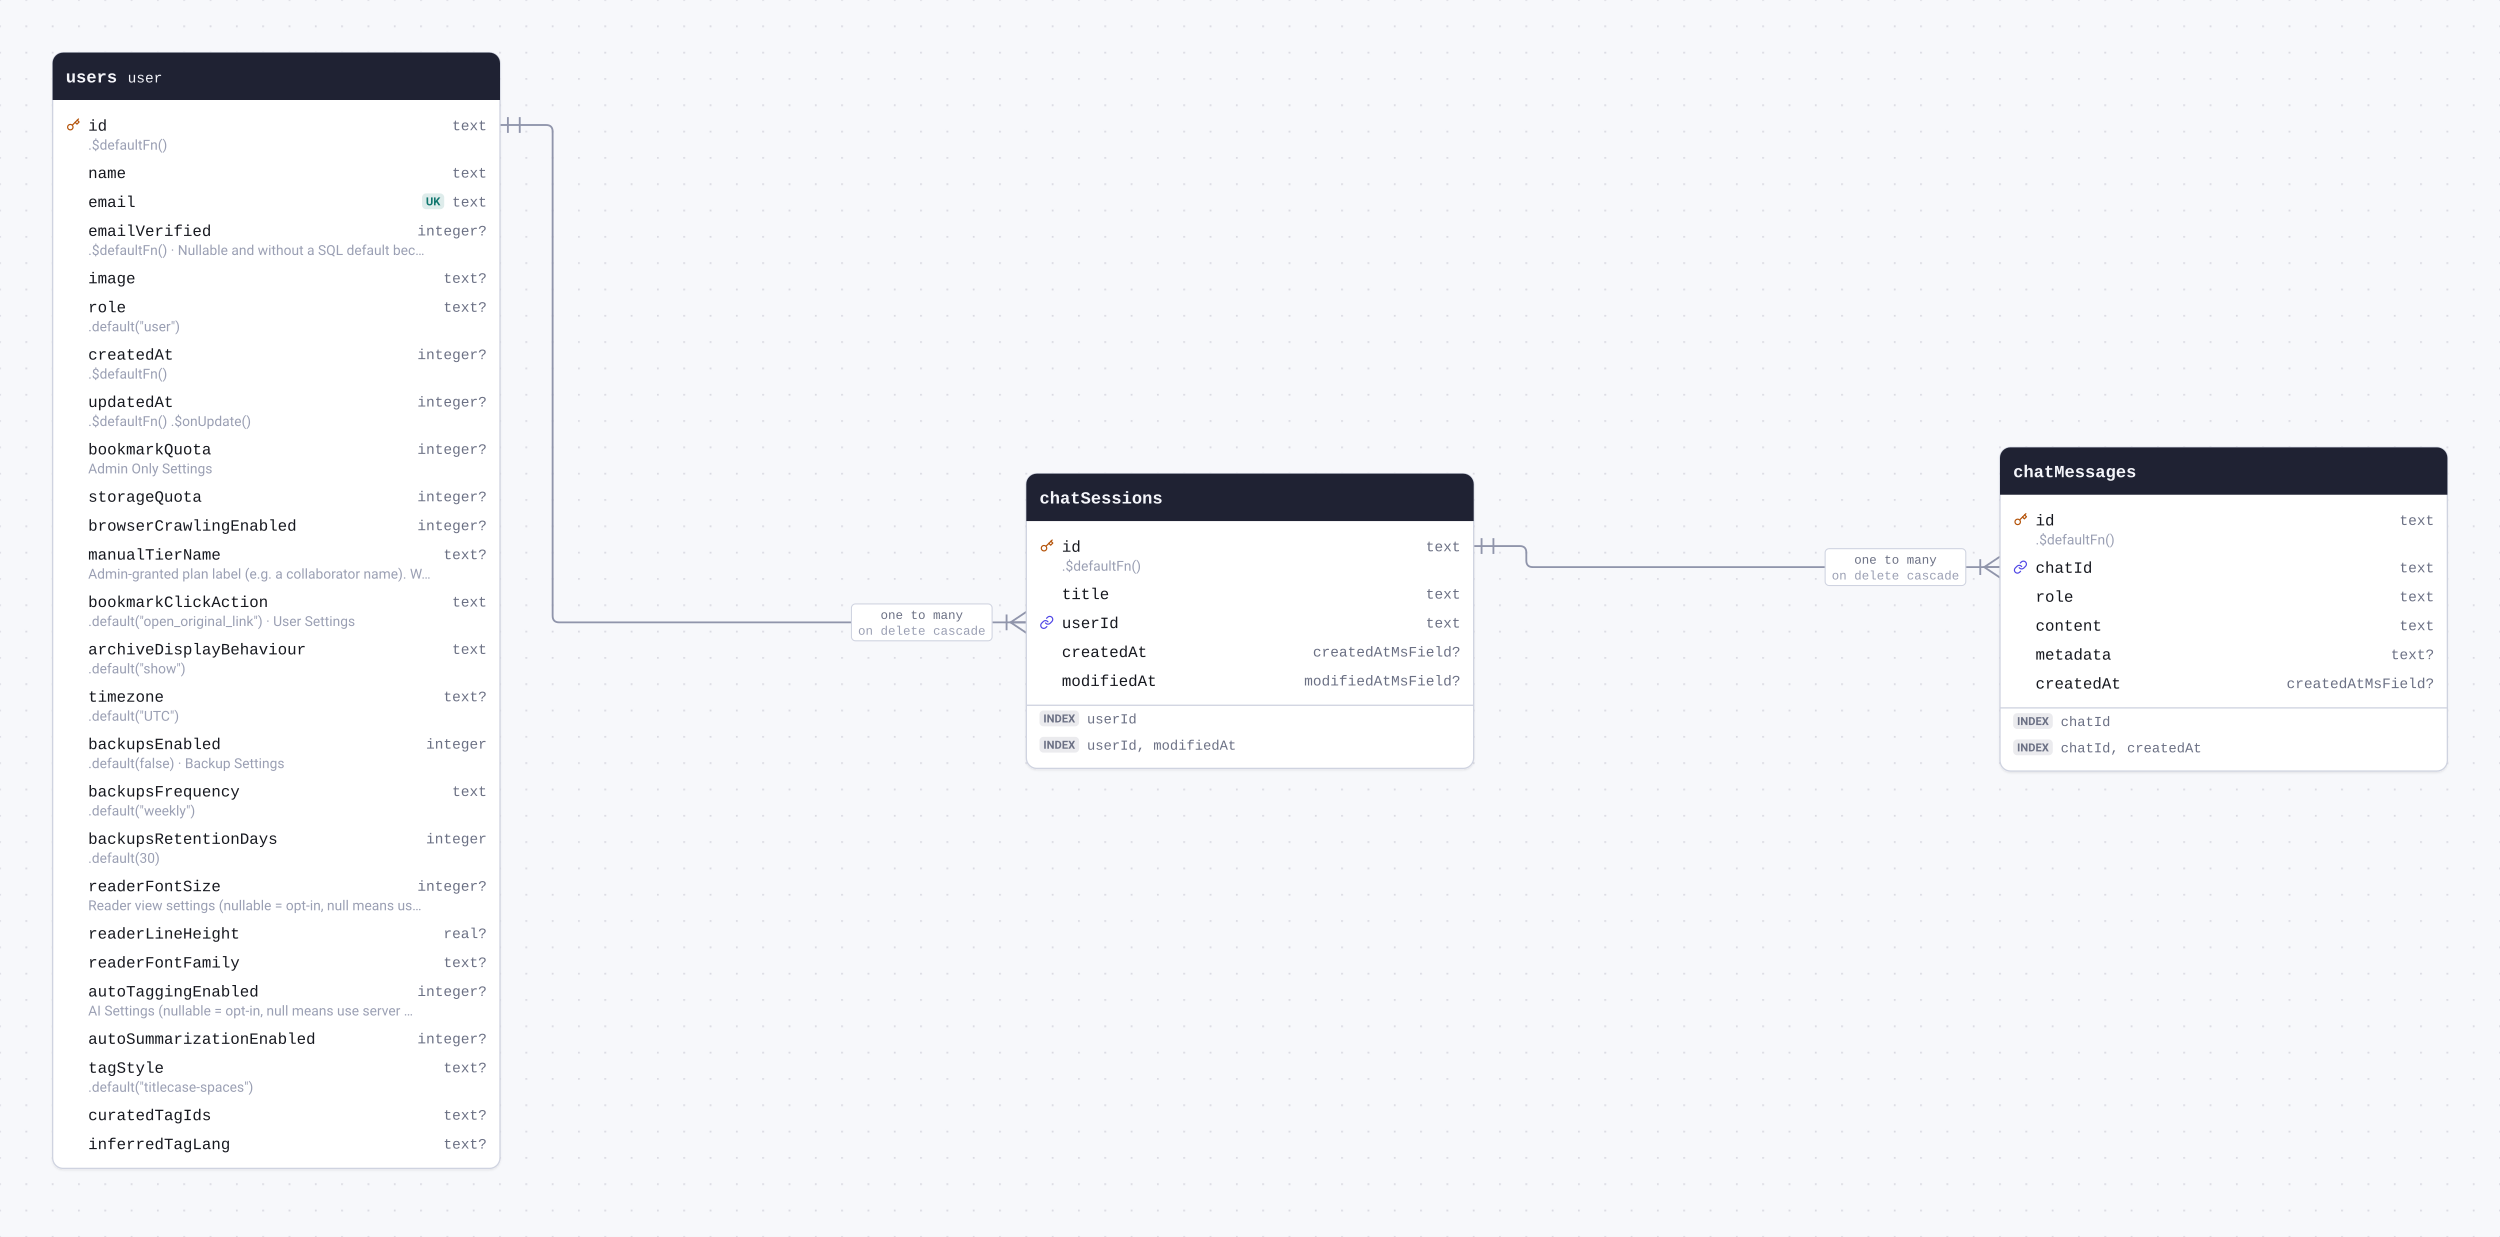
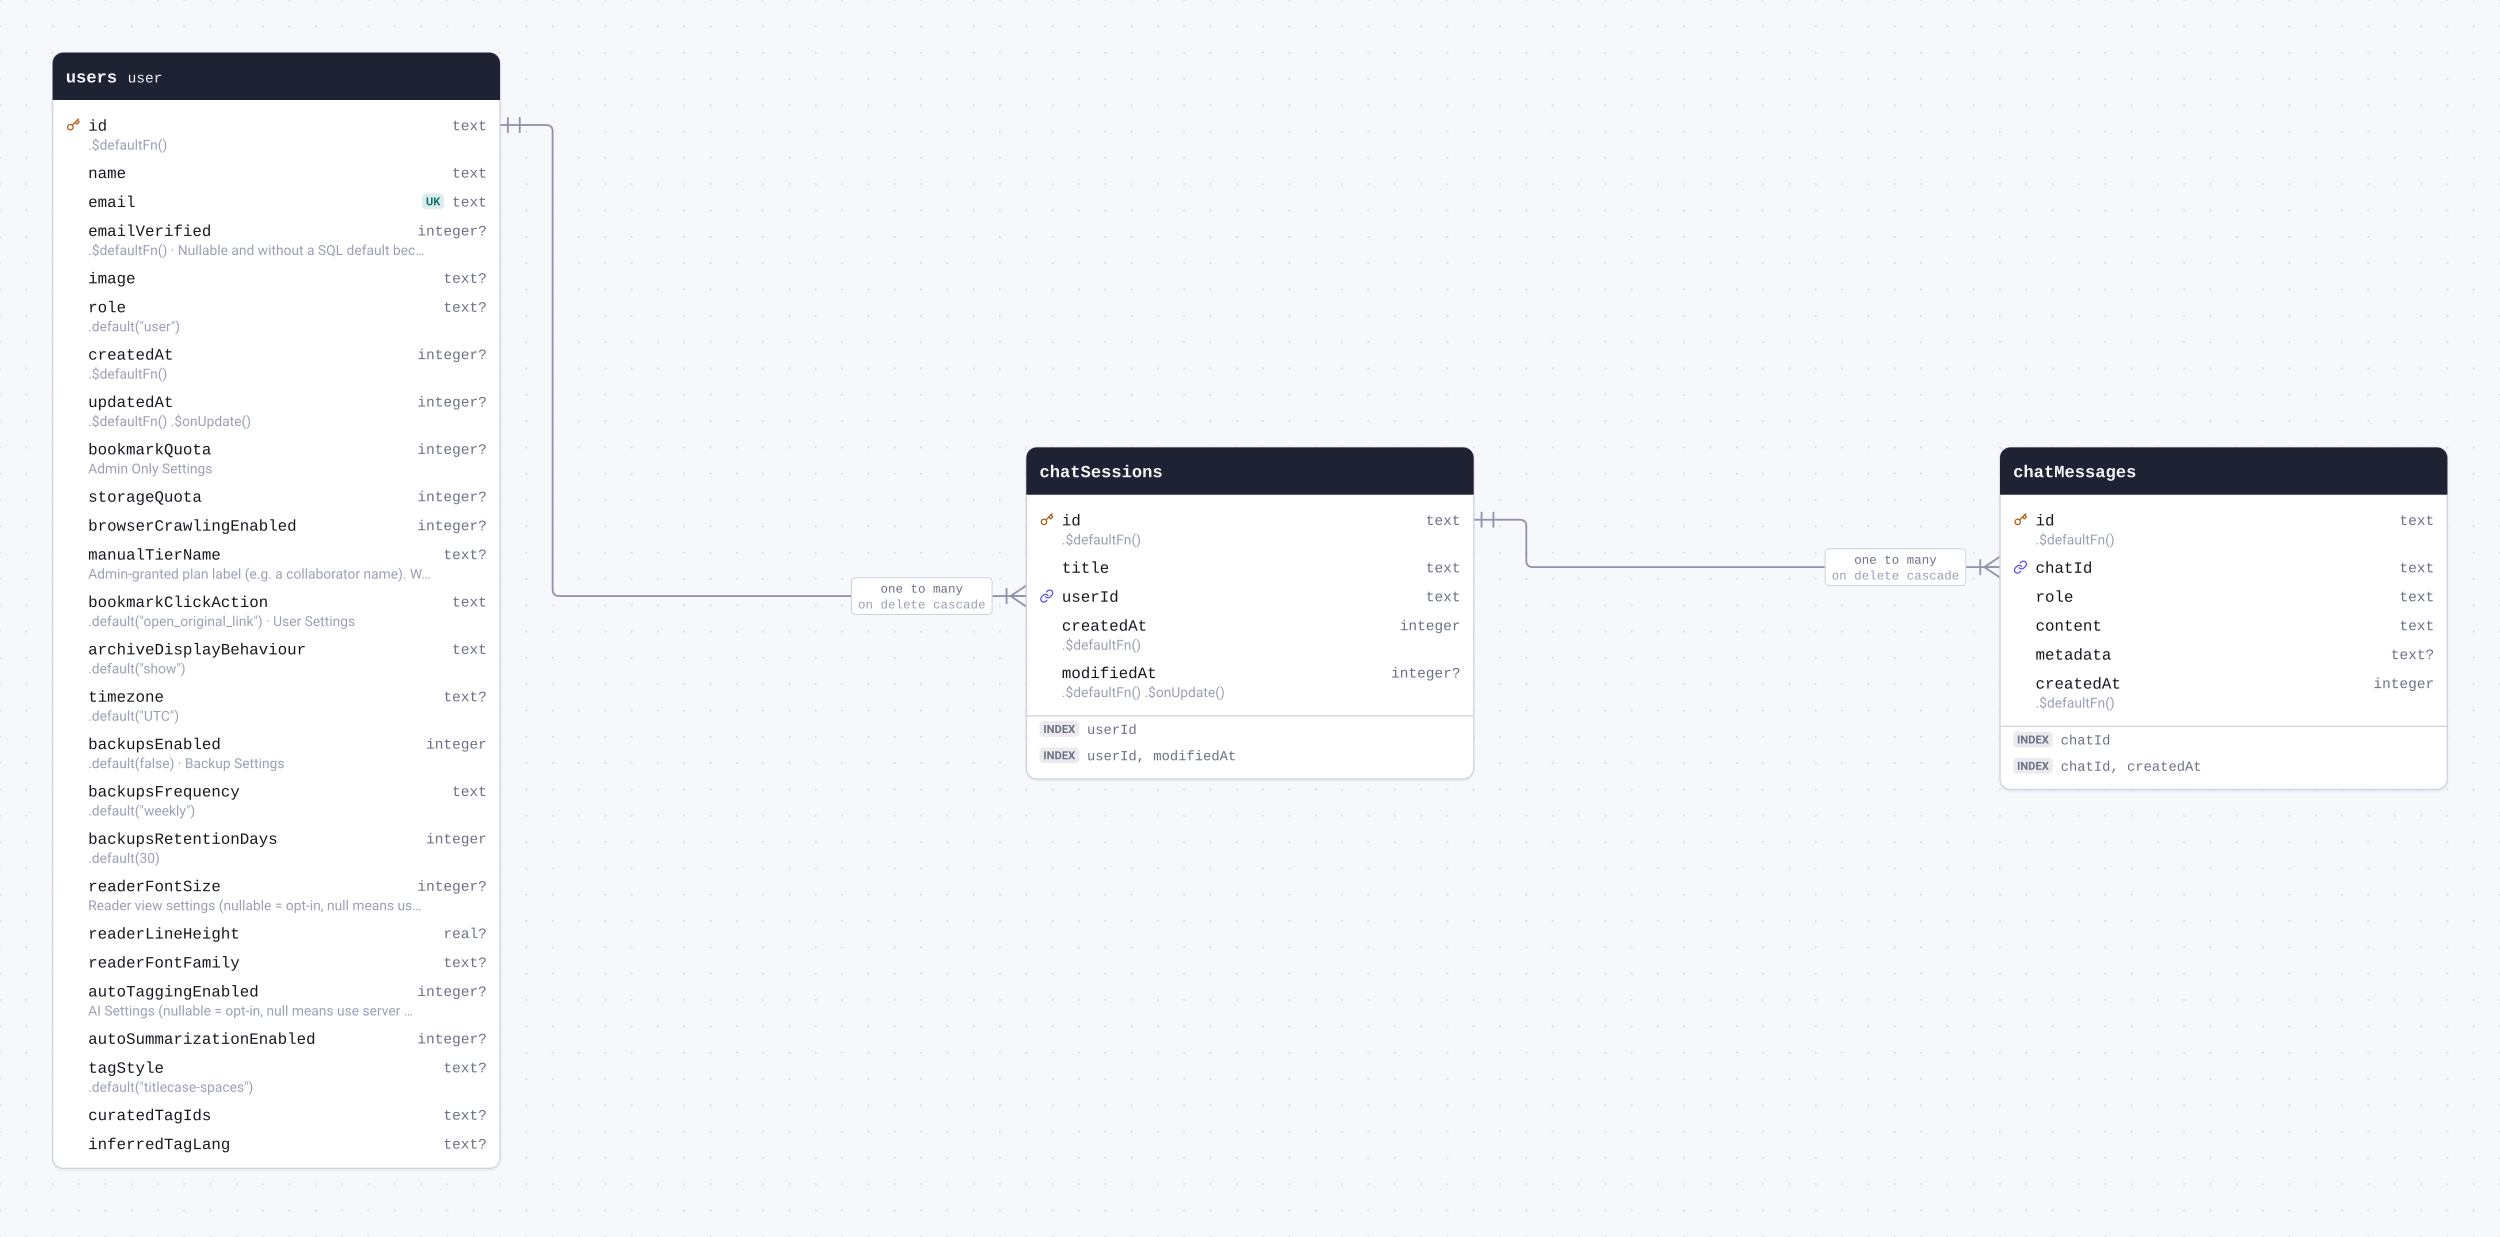
<svg xmlns="http://www.w3.org/2000/svg" width="1900" height="940" viewBox="0 0 1900 940">
  <defs>
    <pattern id="dots" x="-0.7" y="-0.7" width="20" height="20" patternUnits="userSpaceOnUse">
      <circle cx="0.7" cy="0.7" r="0.7" fill="#d4d4dc" />
    </pattern>
    <filter id="node-shadow" x="-5%" y="-5%" width="110%" height="115%">
      <feDropShadow dx="0" dy="1" stdDeviation="1" flood-color="#000000" flood-opacity="0.08" />
    </filter>
  </defs>
  <rect x="0" y="0" width="1900" height="940" fill="#f7f8fb" />
  <rect x="0" y="0" width="1900" height="940" fill="url(#dots)" />
  <g class="relation-edge">
-     <path d="M380 95L400 95L 415,95Q 420,95 420,100L 420,468Q 420,473 425,473L760 473L780 473" fill="none" stroke="#9095ab" stroke-width="1.4" />
+     <path d="M380 95L400 95L 415,95Q 420,95 420,100L 420,448Q 420,453 425,453L760 453L780 453" fill="none" stroke="#9095ab" stroke-width="1.4" />
    <g transform="translate(380 95) scale(-1 1)" fill="none" stroke="#9095ab" stroke-width="1.4">
      <path d="M-6 -6 L-6 6" />
      <path d="M-15 -6 L-15 6" />
    </g>
-     <g transform="translate(780 473)" fill="none" stroke="#9095ab" stroke-width="1.4">
+     <g transform="translate(780 453)" fill="none" stroke="#9095ab" stroke-width="1.4">
      <path d="M0 -8 L-12 0 L0 8 M-12 0 L0 0" />
      <path d="M-15 -6 L-15 6" />
    </g>
  </g>
  <g class="relation-edge">
-     <path d="M1120 415L1140 415L 1155,415Q 1160,415 1160,420L 1160,426Q 1160,431 1165,431L1500 431L1520 431" fill="none" stroke="#9095ab" stroke-width="1.4" />
-     <g transform="translate(1120 415) scale(-1 1)" fill="none" stroke="#9095ab" stroke-width="1.4">
+     <path d="M1120 395L1140 395L 1155,395Q 1160,395 1160,400L 1160,426Q 1160,431 1165,431L1500 431L1520 431" fill="none" stroke="#9095ab" stroke-width="1.4" />
+     <g transform="translate(1120 395) scale(-1 1)" fill="none" stroke="#9095ab" stroke-width="1.4">
      <path d="M-6 -6 L-6 6" />
      <path d="M-15 -6 L-15 6" />
    </g>
    <g transform="translate(1520 431)" fill="none" stroke="#9095ab" stroke-width="1.4">
      <path d="M0 -8 L-12 0 L0 8 M-12 0 L0 0" />
      <path d="M-15 -6 L-15 6" />
    </g>
  </g>
  <g class="model-node">
    <clipPath id="node-clip-0">
      <rect x="40" y="40" width="340" height="848" rx="8" />
    </clipPath>
    <rect x="40" y="40" width="340" height="848" rx="8" fill="#ffffff" stroke="#cfd3e0" filter="url(#node-shadow)" />
    <rect x="40" y="40" width="340" height="36" fill="#1f2233" clip-path="url(#node-clip-0)" />
    <text x="50" y="62.68" font-family="ui-monospace, SF Mono, Menlo, Consolas, Liberation Mono, DejaVu Sans Mono, monospace" font-size="13" font-weight="700" fill="#f4f5fa">users<tspan dx="8" font-size="11" font-weight="400" opacity="0.6">user</tspan>
    </text>
    <g transform="translate(50 89.5) scale(0.46)" fill="none" stroke="#b45309" stroke-width="2" stroke-linecap="round" stroke-linejoin="round">
      <circle cx="7.5" cy="15.5" r="4.5" />
      <path d="m21 2-9.6 9.6" />
      <path d="m15.5 7.5 3 3L22 7l-3-3" />
    </g>
    <text x="67" y="99.32" font-family="ui-monospace, SF Mono, Menlo, Consolas, Liberation Mono, DejaVu Sans Mono, monospace" font-size="12" fill="#16181f">id</text>
    <text x="370" y="98.96" font-family="ui-monospace, SF Mono, Menlo, Consolas, Liberation Mono, DejaVu Sans Mono, monospace" font-size="11" text-anchor="end" fill="#6b7084">text</text>
    <text x="67" y="113.78" font-family="ui-sans-serif, -apple-system, Segoe UI, Roboto, Helvetica Neue, Arial, DejaVu Sans, sans-serif" font-size="10.5" fill="#9a9fb3">.$defaultFn()</text>
    <text x="67" y="135.32" font-family="ui-monospace, SF Mono, Menlo, Consolas, Liberation Mono, DejaVu Sans Mono, monospace" font-size="12" fill="#16181f">name</text>
    <text x="370" y="134.96" font-family="ui-monospace, SF Mono, Menlo, Consolas, Liberation Mono, DejaVu Sans Mono, monospace" font-size="11" text-anchor="end" fill="#6b7084">text</text>
    <rect x="320.76" y="147" width="16.84" height="12" rx="3" fill="#0f766e" fill-opacity="0.14" />
    <text x="329.18" y="156.06" font-family="ui-sans-serif, -apple-system, Segoe UI, Roboto, Helvetica Neue, Arial, DejaVu Sans, sans-serif" font-size="8.5" font-weight="600" text-anchor="middle" fill="#0f766e">UK</text>
    <text x="67" y="157.32" font-family="ui-monospace, SF Mono, Menlo, Consolas, Liberation Mono, DejaVu Sans Mono, monospace" font-size="12" fill="#16181f">email</text>
    <text x="370" y="156.96" font-family="ui-monospace, SF Mono, Menlo, Consolas, Liberation Mono, DejaVu Sans Mono, monospace" font-size="11" text-anchor="end" fill="#6b7084">text</text>
    <text x="67" y="179.32" font-family="ui-monospace, SF Mono, Menlo, Consolas, Liberation Mono, DejaVu Sans Mono, monospace" font-size="12" fill="#16181f">emailVerified</text>
    <text x="370" y="178.96" font-family="ui-monospace, SF Mono, Menlo, Consolas, Liberation Mono, DejaVu Sans Mono, monospace" font-size="11" text-anchor="end" fill="#6b7084">integer?</text>
    <text x="67" y="193.78" font-family="ui-sans-serif, -apple-system, Segoe UI, Roboto, Helvetica Neue, Arial, DejaVu Sans, sans-serif" font-size="10.5" fill="#9a9fb3">.$defaultFn() · Nullable and without a SQL default bec…</text>
    <text x="67" y="215.32" font-family="ui-monospace, SF Mono, Menlo, Consolas, Liberation Mono, DejaVu Sans Mono, monospace" font-size="12" fill="#16181f">image</text>
    <text x="370" y="214.96" font-family="ui-monospace, SF Mono, Menlo, Consolas, Liberation Mono, DejaVu Sans Mono, monospace" font-size="11" text-anchor="end" fill="#6b7084">text?</text>
    <text x="67" y="237.32" font-family="ui-monospace, SF Mono, Menlo, Consolas, Liberation Mono, DejaVu Sans Mono, monospace" font-size="12" fill="#16181f">role</text>
    <text x="370" y="236.96" font-family="ui-monospace, SF Mono, Menlo, Consolas, Liberation Mono, DejaVu Sans Mono, monospace" font-size="11" text-anchor="end" fill="#6b7084">text?</text>
    <text x="67" y="251.78" font-family="ui-sans-serif, -apple-system, Segoe UI, Roboto, Helvetica Neue, Arial, DejaVu Sans, sans-serif" font-size="10.5" fill="#9a9fb3">.default("user")</text>
    <text x="67" y="273.32" font-family="ui-monospace, SF Mono, Menlo, Consolas, Liberation Mono, DejaVu Sans Mono, monospace" font-size="12" fill="#16181f">createdAt</text>
    <text x="370" y="272.96" font-family="ui-monospace, SF Mono, Menlo, Consolas, Liberation Mono, DejaVu Sans Mono, monospace" font-size="11" text-anchor="end" fill="#6b7084">integer?</text>
    <text x="67" y="287.78" font-family="ui-sans-serif, -apple-system, Segoe UI, Roboto, Helvetica Neue, Arial, DejaVu Sans, sans-serif" font-size="10.5" fill="#9a9fb3">.$defaultFn()</text>
    <text x="67" y="309.32" font-family="ui-monospace, SF Mono, Menlo, Consolas, Liberation Mono, DejaVu Sans Mono, monospace" font-size="12" fill="#16181f">updatedAt</text>
    <text x="370" y="308.96" font-family="ui-monospace, SF Mono, Menlo, Consolas, Liberation Mono, DejaVu Sans Mono, monospace" font-size="11" text-anchor="end" fill="#6b7084">integer?</text>
    <text x="67" y="323.78" font-family="ui-sans-serif, -apple-system, Segoe UI, Roboto, Helvetica Neue, Arial, DejaVu Sans, sans-serif" font-size="10.5" fill="#9a9fb3">.$defaultFn() .$onUpdate()</text>
    <text x="67" y="345.32" font-family="ui-monospace, SF Mono, Menlo, Consolas, Liberation Mono, DejaVu Sans Mono, monospace" font-size="12" fill="#16181f">bookmarkQuota</text>
    <text x="370" y="344.96" font-family="ui-monospace, SF Mono, Menlo, Consolas, Liberation Mono, DejaVu Sans Mono, monospace" font-size="11" text-anchor="end" fill="#6b7084">integer?</text>
    <text x="67" y="359.78" font-family="ui-sans-serif, -apple-system, Segoe UI, Roboto, Helvetica Neue, Arial, DejaVu Sans, sans-serif" font-size="10.5" fill="#9a9fb3">Admin Only Settings</text>
    <text x="67" y="381.32" font-family="ui-monospace, SF Mono, Menlo, Consolas, Liberation Mono, DejaVu Sans Mono, monospace" font-size="12" fill="#16181f">storageQuota</text>
    <text x="370" y="380.96" font-family="ui-monospace, SF Mono, Menlo, Consolas, Liberation Mono, DejaVu Sans Mono, monospace" font-size="11" text-anchor="end" fill="#6b7084">integer?</text>
    <text x="67" y="403.32" font-family="ui-monospace, SF Mono, Menlo, Consolas, Liberation Mono, DejaVu Sans Mono, monospace" font-size="12" fill="#16181f">browserCrawlingEnabled</text>
    <text x="370" y="402.96" font-family="ui-monospace, SF Mono, Menlo, Consolas, Liberation Mono, DejaVu Sans Mono, monospace" font-size="11" text-anchor="end" fill="#6b7084">integer?</text>
    <text x="67" y="425.32" font-family="ui-monospace, SF Mono, Menlo, Consolas, Liberation Mono, DejaVu Sans Mono, monospace" font-size="12" fill="#16181f">manualTierName</text>
    <text x="370" y="424.96" font-family="ui-monospace, SF Mono, Menlo, Consolas, Liberation Mono, DejaVu Sans Mono, monospace" font-size="11" text-anchor="end" fill="#6b7084">text?</text>
    <text x="67" y="439.78" font-family="ui-sans-serif, -apple-system, Segoe UI, Roboto, Helvetica Neue, Arial, DejaVu Sans, sans-serif" font-size="10.5" fill="#9a9fb3">Admin-granted plan label (e.g. a collaborator name). W…</text>
    <text x="67" y="461.32" font-family="ui-monospace, SF Mono, Menlo, Consolas, Liberation Mono, DejaVu Sans Mono, monospace" font-size="12" fill="#16181f">bookmarkClickAction</text>
    <text x="370" y="460.96" font-family="ui-monospace, SF Mono, Menlo, Consolas, Liberation Mono, DejaVu Sans Mono, monospace" font-size="11" text-anchor="end" fill="#6b7084">text</text>
    <text x="67" y="475.78" font-family="ui-sans-serif, -apple-system, Segoe UI, Roboto, Helvetica Neue, Arial, DejaVu Sans, sans-serif" font-size="10.5" fill="#9a9fb3">.default("open_original_link") · User Settings</text>
    <text x="67" y="497.32" font-family="ui-monospace, SF Mono, Menlo, Consolas, Liberation Mono, DejaVu Sans Mono, monospace" font-size="12" fill="#16181f">archiveDisplayBehaviour</text>
    <text x="370" y="496.96" font-family="ui-monospace, SF Mono, Menlo, Consolas, Liberation Mono, DejaVu Sans Mono, monospace" font-size="11" text-anchor="end" fill="#6b7084">text</text>
    <text x="67" y="511.78" font-family="ui-sans-serif, -apple-system, Segoe UI, Roboto, Helvetica Neue, Arial, DejaVu Sans, sans-serif" font-size="10.5" fill="#9a9fb3">.default("show")</text>
    <text x="67" y="533.32" font-family="ui-monospace, SF Mono, Menlo, Consolas, Liberation Mono, DejaVu Sans Mono, monospace" font-size="12" fill="#16181f">timezone</text>
    <text x="370" y="532.96" font-family="ui-monospace, SF Mono, Menlo, Consolas, Liberation Mono, DejaVu Sans Mono, monospace" font-size="11" text-anchor="end" fill="#6b7084">text?</text>
    <text x="67" y="547.78" font-family="ui-sans-serif, -apple-system, Segoe UI, Roboto, Helvetica Neue, Arial, DejaVu Sans, sans-serif" font-size="10.5" fill="#9a9fb3">.default("UTC")</text>
    <text x="67" y="569.32" font-family="ui-monospace, SF Mono, Menlo, Consolas, Liberation Mono, DejaVu Sans Mono, monospace" font-size="12" fill="#16181f">backupsEnabled</text>
    <text x="370" y="568.96" font-family="ui-monospace, SF Mono, Menlo, Consolas, Liberation Mono, DejaVu Sans Mono, monospace" font-size="11" text-anchor="end" fill="#6b7084">integer</text>
    <text x="67" y="583.78" font-family="ui-sans-serif, -apple-system, Segoe UI, Roboto, Helvetica Neue, Arial, DejaVu Sans, sans-serif" font-size="10.5" fill="#9a9fb3">.default(false) · Backup Settings</text>
    <text x="67" y="605.32" font-family="ui-monospace, SF Mono, Menlo, Consolas, Liberation Mono, DejaVu Sans Mono, monospace" font-size="12" fill="#16181f">backupsFrequency</text>
    <text x="370" y="604.96" font-family="ui-monospace, SF Mono, Menlo, Consolas, Liberation Mono, DejaVu Sans Mono, monospace" font-size="11" text-anchor="end" fill="#6b7084">text</text>
    <text x="67" y="619.78" font-family="ui-sans-serif, -apple-system, Segoe UI, Roboto, Helvetica Neue, Arial, DejaVu Sans, sans-serif" font-size="10.5" fill="#9a9fb3">.default("weekly")</text>
    <text x="67" y="641.32" font-family="ui-monospace, SF Mono, Menlo, Consolas, Liberation Mono, DejaVu Sans Mono, monospace" font-size="12" fill="#16181f">backupsRetentionDays</text>
    <text x="370" y="640.96" font-family="ui-monospace, SF Mono, Menlo, Consolas, Liberation Mono, DejaVu Sans Mono, monospace" font-size="11" text-anchor="end" fill="#6b7084">integer</text>
    <text x="67" y="655.78" font-family="ui-sans-serif, -apple-system, Segoe UI, Roboto, Helvetica Neue, Arial, DejaVu Sans, sans-serif" font-size="10.5" fill="#9a9fb3">.default(30)</text>
    <text x="67" y="677.32" font-family="ui-monospace, SF Mono, Menlo, Consolas, Liberation Mono, DejaVu Sans Mono, monospace" font-size="12" fill="#16181f">readerFontSize</text>
    <text x="370" y="676.96" font-family="ui-monospace, SF Mono, Menlo, Consolas, Liberation Mono, DejaVu Sans Mono, monospace" font-size="11" text-anchor="end" fill="#6b7084">integer?</text>
    <text x="67" y="691.78" font-family="ui-sans-serif, -apple-system, Segoe UI, Roboto, Helvetica Neue, Arial, DejaVu Sans, sans-serif" font-size="10.5" fill="#9a9fb3">Reader view settings (nullable = opt-in, null means us…</text>
    <text x="67" y="713.32" font-family="ui-monospace, SF Mono, Menlo, Consolas, Liberation Mono, DejaVu Sans Mono, monospace" font-size="12" fill="#16181f">readerLineHeight</text>
    <text x="370" y="712.96" font-family="ui-monospace, SF Mono, Menlo, Consolas, Liberation Mono, DejaVu Sans Mono, monospace" font-size="11" text-anchor="end" fill="#6b7084">real?</text>
    <text x="67" y="735.32" font-family="ui-monospace, SF Mono, Menlo, Consolas, Liberation Mono, DejaVu Sans Mono, monospace" font-size="12" fill="#16181f">readerFontFamily</text>
    <text x="370" y="734.96" font-family="ui-monospace, SF Mono, Menlo, Consolas, Liberation Mono, DejaVu Sans Mono, monospace" font-size="11" text-anchor="end" fill="#6b7084">text?</text>
    <text x="67" y="757.32" font-family="ui-monospace, SF Mono, Menlo, Consolas, Liberation Mono, DejaVu Sans Mono, monospace" font-size="12" fill="#16181f">autoTaggingEnabled</text>
    <text x="370" y="756.96" font-family="ui-monospace, SF Mono, Menlo, Consolas, Liberation Mono, DejaVu Sans Mono, monospace" font-size="11" text-anchor="end" fill="#6b7084">integer?</text>
    <text x="67" y="771.78" font-family="ui-sans-serif, -apple-system, Segoe UI, Roboto, Helvetica Neue, Arial, DejaVu Sans, sans-serif" font-size="10.5" fill="#9a9fb3">AI Settings (nullable = opt-in, null means use server …</text>
    <text x="67" y="793.32" font-family="ui-monospace, SF Mono, Menlo, Consolas, Liberation Mono, DejaVu Sans Mono, monospace" font-size="12" fill="#16181f">autoSummarizationEnabled</text>
    <text x="370" y="792.96" font-family="ui-monospace, SF Mono, Menlo, Consolas, Liberation Mono, DejaVu Sans Mono, monospace" font-size="11" text-anchor="end" fill="#6b7084">integer?</text>
    <text x="67" y="815.32" font-family="ui-monospace, SF Mono, Menlo, Consolas, Liberation Mono, DejaVu Sans Mono, monospace" font-size="12" fill="#16181f">tagStyle</text>
    <text x="370" y="814.96" font-family="ui-monospace, SF Mono, Menlo, Consolas, Liberation Mono, DejaVu Sans Mono, monospace" font-size="11" text-anchor="end" fill="#6b7084">text?</text>
    <text x="67" y="829.78" font-family="ui-sans-serif, -apple-system, Segoe UI, Roboto, Helvetica Neue, Arial, DejaVu Sans, sans-serif" font-size="10.5" fill="#9a9fb3">.default("titlecase-spaces")</text>
    <text x="67" y="851.32" font-family="ui-monospace, SF Mono, Menlo, Consolas, Liberation Mono, DejaVu Sans Mono, monospace" font-size="12" fill="#16181f">curatedTagIds</text>
    <text x="370" y="850.96" font-family="ui-monospace, SF Mono, Menlo, Consolas, Liberation Mono, DejaVu Sans Mono, monospace" font-size="11" text-anchor="end" fill="#6b7084">text?</text>
    <text x="67" y="873.32" font-family="ui-monospace, SF Mono, Menlo, Consolas, Liberation Mono, DejaVu Sans Mono, monospace" font-size="12" fill="#16181f">inferredTagLang</text>
    <text x="370" y="872.96" font-family="ui-monospace, SF Mono, Menlo, Consolas, Liberation Mono, DejaVu Sans Mono, monospace" font-size="11" text-anchor="end" fill="#6b7084">text?</text>
  </g>
  <g class="model-node">
    <clipPath id="node-clip-1">
-       <rect x="780" y="360" width="340" height="224" rx="8" />
+       <rect x="780" y="340" width="340" height="252" rx="8" />
    </clipPath>
-     <rect x="780" y="360" width="340" height="224" rx="8" fill="#ffffff" stroke="#cfd3e0" filter="url(#node-shadow)" />
-     <rect x="780" y="360" width="340" height="36" fill="#1f2233" clip-path="url(#node-clip-1)" />
-     <text x="790" y="382.68" font-family="ui-monospace, SF Mono, Menlo, Consolas, Liberation Mono, DejaVu Sans Mono, monospace" font-size="13" font-weight="700" fill="#f4f5fa">chatSessions</text>
-     <g transform="translate(790 409.5) scale(0.46)" fill="none" stroke="#b45309" stroke-width="2" stroke-linecap="round" stroke-linejoin="round">
+     <rect x="780" y="340" width="340" height="252" rx="8" fill="#ffffff" stroke="#cfd3e0" filter="url(#node-shadow)" />
+     <rect x="780" y="340" width="340" height="36" fill="#1f2233" clip-path="url(#node-clip-1)" />
+     <text x="790" y="362.68" font-family="ui-monospace, SF Mono, Menlo, Consolas, Liberation Mono, DejaVu Sans Mono, monospace" font-size="13" font-weight="700" fill="#f4f5fa">chatSessions</text>
+     <g transform="translate(790 389.5) scale(0.46)" fill="none" stroke="#b45309" stroke-width="2" stroke-linecap="round" stroke-linejoin="round">
      <circle cx="7.5" cy="15.5" r="4.5" />
      <path d="m21 2-9.6 9.6" />
      <path d="m15.5 7.5 3 3L22 7l-3-3" />
    </g>
-     <text x="807" y="419.32" font-family="ui-monospace, SF Mono, Menlo, Consolas, Liberation Mono, DejaVu Sans Mono, monospace" font-size="12" fill="#16181f">id</text>
-     <text x="1110" y="418.96" font-family="ui-monospace, SF Mono, Menlo, Consolas, Liberation Mono, DejaVu Sans Mono, monospace" font-size="11" text-anchor="end" fill="#6b7084">text</text>
-     <text x="807" y="433.78" font-family="ui-sans-serif, -apple-system, Segoe UI, Roboto, Helvetica Neue, Arial, DejaVu Sans, sans-serif" font-size="10.5" fill="#9a9fb3">.$defaultFn()</text>
-     <text x="807" y="455.32" font-family="ui-monospace, SF Mono, Menlo, Consolas, Liberation Mono, DejaVu Sans Mono, monospace" font-size="12" fill="#16181f">title</text>
-     <text x="1110" y="454.96" font-family="ui-monospace, SF Mono, Menlo, Consolas, Liberation Mono, DejaVu Sans Mono, monospace" font-size="11" text-anchor="end" fill="#6b7084">text</text>
-     <g transform="translate(790 467.5) scale(0.46)" fill="none" stroke="#4f46e5" stroke-width="2" stroke-linecap="round" stroke-linejoin="round">
+     <text x="807" y="399.32" font-family="ui-monospace, SF Mono, Menlo, Consolas, Liberation Mono, DejaVu Sans Mono, monospace" font-size="12" fill="#16181f">id</text>
+     <text x="1110" y="398.96" font-family="ui-monospace, SF Mono, Menlo, Consolas, Liberation Mono, DejaVu Sans Mono, monospace" font-size="11" text-anchor="end" fill="#6b7084">text</text>
+     <text x="807" y="413.78" font-family="ui-sans-serif, -apple-system, Segoe UI, Roboto, Helvetica Neue, Arial, DejaVu Sans, sans-serif" font-size="10.5" fill="#9a9fb3">.$defaultFn()</text>
+     <text x="807" y="435.32" font-family="ui-monospace, SF Mono, Menlo, Consolas, Liberation Mono, DejaVu Sans Mono, monospace" font-size="12" fill="#16181f">title</text>
+     <text x="1110" y="434.96" font-family="ui-monospace, SF Mono, Menlo, Consolas, Liberation Mono, DejaVu Sans Mono, monospace" font-size="11" text-anchor="end" fill="#6b7084">text</text>
+     <g transform="translate(790 447.5) scale(0.46)" fill="none" stroke="#4f46e5" stroke-width="2" stroke-linecap="round" stroke-linejoin="round">
      <path d="M10 13a5 5 0 0 0 7.54.54l3-3a5 5 0 0 0-7.07-7.07l-1.72 1.71" />
      <path d="M14 11a5 5 0 0 0-7.54-.54l-3 3a5 5 0 0 0 7.07 7.07l1.71-1.71" />
    </g>
-     <text x="807" y="477.32" font-family="ui-monospace, SF Mono, Menlo, Consolas, Liberation Mono, DejaVu Sans Mono, monospace" font-size="12" fill="#16181f">userId</text>
-     <text x="1110" y="476.96" font-family="ui-monospace, SF Mono, Menlo, Consolas, Liberation Mono, DejaVu Sans Mono, monospace" font-size="11" text-anchor="end" fill="#6b7084">text</text>
-     <text x="807" y="499.32" font-family="ui-monospace, SF Mono, Menlo, Consolas, Liberation Mono, DejaVu Sans Mono, monospace" font-size="12" fill="#16181f">createdAt</text>
-     <text x="1110" y="498.96" font-family="ui-monospace, SF Mono, Menlo, Consolas, Liberation Mono, DejaVu Sans Mono, monospace" font-size="11" text-anchor="end" fill="#6b7084">createdAtMsField?</text>
-     <text x="807" y="521.32" font-family="ui-monospace, SF Mono, Menlo, Consolas, Liberation Mono, DejaVu Sans Mono, monospace" font-size="12" fill="#16181f">modifiedAt</text>
-     <text x="1110" y="520.96" font-family="ui-monospace, SF Mono, Menlo, Consolas, Liberation Mono, DejaVu Sans Mono, monospace" font-size="11" text-anchor="end" fill="#6b7084">modifiedAtMsField?</text>
-     <path d="M780 536H1120" stroke="#cfd3e0" stroke-width="1" />
-     <rect x="790" y="540" width="30.1" height="12" rx="3" fill="#6b7084" fill-opacity="0.14" />
-     <text x="805.05" y="549.06" font-family="ui-sans-serif, -apple-system, Segoe UI, Roboto, Helvetica Neue, Arial, DejaVu Sans, sans-serif" font-size="8.5" font-weight="600" text-anchor="middle" fill="#6b7084">INDEX</text>
-     <text x="826.1" y="549.78" font-family="ui-monospace, SF Mono, Menlo, Consolas, Liberation Mono, DejaVu Sans Mono, monospace" font-size="10.5" fill="#6b7084">userId</text>
-     <rect x="790" y="560" width="30.1" height="12" rx="3" fill="#6b7084" fill-opacity="0.14" />
-     <text x="805.05" y="569.06" font-family="ui-sans-serif, -apple-system, Segoe UI, Roboto, Helvetica Neue, Arial, DejaVu Sans, sans-serif" font-size="8.5" font-weight="600" text-anchor="middle" fill="#6b7084">INDEX</text>
-     <text x="826.1" y="569.78" font-family="ui-monospace, SF Mono, Menlo, Consolas, Liberation Mono, DejaVu Sans Mono, monospace" font-size="10.5" fill="#6b7084">userId, modifiedAt</text>
+     <text x="807" y="457.32" font-family="ui-monospace, SF Mono, Menlo, Consolas, Liberation Mono, DejaVu Sans Mono, monospace" font-size="12" fill="#16181f">userId</text>
+     <text x="1110" y="456.96" font-family="ui-monospace, SF Mono, Menlo, Consolas, Liberation Mono, DejaVu Sans Mono, monospace" font-size="11" text-anchor="end" fill="#6b7084">text</text>
+     <text x="807" y="479.32" font-family="ui-monospace, SF Mono, Menlo, Consolas, Liberation Mono, DejaVu Sans Mono, monospace" font-size="12" fill="#16181f">createdAt</text>
+     <text x="1110" y="478.96" font-family="ui-monospace, SF Mono, Menlo, Consolas, Liberation Mono, DejaVu Sans Mono, monospace" font-size="11" text-anchor="end" fill="#6b7084">integer</text>
+     <text x="807" y="493.78" font-family="ui-sans-serif, -apple-system, Segoe UI, Roboto, Helvetica Neue, Arial, DejaVu Sans, sans-serif" font-size="10.5" fill="#9a9fb3">.$defaultFn()</text>
+     <text x="807" y="515.32" font-family="ui-monospace, SF Mono, Menlo, Consolas, Liberation Mono, DejaVu Sans Mono, monospace" font-size="12" fill="#16181f">modifiedAt</text>
+     <text x="1110" y="514.96" font-family="ui-monospace, SF Mono, Menlo, Consolas, Liberation Mono, DejaVu Sans Mono, monospace" font-size="11" text-anchor="end" fill="#6b7084">integer?</text>
+     <text x="807" y="529.78" font-family="ui-sans-serif, -apple-system, Segoe UI, Roboto, Helvetica Neue, Arial, DejaVu Sans, sans-serif" font-size="10.5" fill="#9a9fb3">.$defaultFn() .$onUpdate()</text>
+     <path d="M780 544H1120" stroke="#cfd3e0" stroke-width="1" />
+     <rect x="790" y="548" width="30.1" height="12" rx="3" fill="#6b7084" fill-opacity="0.14" />
+     <text x="805.05" y="557.06" font-family="ui-sans-serif, -apple-system, Segoe UI, Roboto, Helvetica Neue, Arial, DejaVu Sans, sans-serif" font-size="8.5" font-weight="600" text-anchor="middle" fill="#6b7084">INDEX</text>
+     <text x="826.1" y="557.78" font-family="ui-monospace, SF Mono, Menlo, Consolas, Liberation Mono, DejaVu Sans Mono, monospace" font-size="10.5" fill="#6b7084">userId</text>
+     <rect x="790" y="568" width="30.1" height="12" rx="3" fill="#6b7084" fill-opacity="0.14" />
+     <text x="805.05" y="577.06" font-family="ui-sans-serif, -apple-system, Segoe UI, Roboto, Helvetica Neue, Arial, DejaVu Sans, sans-serif" font-size="8.5" font-weight="600" text-anchor="middle" fill="#6b7084">INDEX</text>
+     <text x="826.1" y="577.78" font-family="ui-monospace, SF Mono, Menlo, Consolas, Liberation Mono, DejaVu Sans Mono, monospace" font-size="10.5" fill="#6b7084">userId, modifiedAt</text>
  </g>
  <g class="model-node">
    <clipPath id="node-clip-2">
-       <rect x="1520" y="340" width="340" height="246" rx="8" />
+       <rect x="1520" y="340" width="340" height="260" rx="8" />
    </clipPath>
-     <rect x="1520" y="340" width="340" height="246" rx="8" fill="#ffffff" stroke="#cfd3e0" filter="url(#node-shadow)" />
+     <rect x="1520" y="340" width="340" height="260" rx="8" fill="#ffffff" stroke="#cfd3e0" filter="url(#node-shadow)" />
    <rect x="1520" y="340" width="340" height="36" fill="#1f2233" clip-path="url(#node-clip-2)" />
    <text x="1530" y="362.68" font-family="ui-monospace, SF Mono, Menlo, Consolas, Liberation Mono, DejaVu Sans Mono, monospace" font-size="13" font-weight="700" fill="#f4f5fa">chatMessages</text>
    <g transform="translate(1530 389.5) scale(0.46)" fill="none" stroke="#b45309" stroke-width="2" stroke-linecap="round" stroke-linejoin="round">
      <circle cx="7.5" cy="15.5" r="4.5" />
      <path d="m21 2-9.6 9.6" />
      <path d="m15.5 7.5 3 3L22 7l-3-3" />
    </g>
    <text x="1547" y="399.32" font-family="ui-monospace, SF Mono, Menlo, Consolas, Liberation Mono, DejaVu Sans Mono, monospace" font-size="12" fill="#16181f">id</text>
    <text x="1850" y="398.96" font-family="ui-monospace, SF Mono, Menlo, Consolas, Liberation Mono, DejaVu Sans Mono, monospace" font-size="11" text-anchor="end" fill="#6b7084">text</text>
    <text x="1547" y="413.78" font-family="ui-sans-serif, -apple-system, Segoe UI, Roboto, Helvetica Neue, Arial, DejaVu Sans, sans-serif" font-size="10.5" fill="#9a9fb3">.$defaultFn()</text>
    <g transform="translate(1530 425.5) scale(0.46)" fill="none" stroke="#4f46e5" stroke-width="2" stroke-linecap="round" stroke-linejoin="round">
      <path d="M10 13a5 5 0 0 0 7.54.54l3-3a5 5 0 0 0-7.07-7.07l-1.72 1.71" />
      <path d="M14 11a5 5 0 0 0-7.54-.54l-3 3a5 5 0 0 0 7.07 7.07l1.71-1.71" />
    </g>
    <text x="1547" y="435.32" font-family="ui-monospace, SF Mono, Menlo, Consolas, Liberation Mono, DejaVu Sans Mono, monospace" font-size="12" fill="#16181f">chatId</text>
    <text x="1850" y="434.96" font-family="ui-monospace, SF Mono, Menlo, Consolas, Liberation Mono, DejaVu Sans Mono, monospace" font-size="11" text-anchor="end" fill="#6b7084">text</text>
    <text x="1547" y="457.32" font-family="ui-monospace, SF Mono, Menlo, Consolas, Liberation Mono, DejaVu Sans Mono, monospace" font-size="12" fill="#16181f">role</text>
    <text x="1850" y="456.96" font-family="ui-monospace, SF Mono, Menlo, Consolas, Liberation Mono, DejaVu Sans Mono, monospace" font-size="11" text-anchor="end" fill="#6b7084">text</text>
    <text x="1547" y="479.32" font-family="ui-monospace, SF Mono, Menlo, Consolas, Liberation Mono, DejaVu Sans Mono, monospace" font-size="12" fill="#16181f">content</text>
    <text x="1850" y="478.96" font-family="ui-monospace, SF Mono, Menlo, Consolas, Liberation Mono, DejaVu Sans Mono, monospace" font-size="11" text-anchor="end" fill="#6b7084">text</text>
    <text x="1547" y="501.32" font-family="ui-monospace, SF Mono, Menlo, Consolas, Liberation Mono, DejaVu Sans Mono, monospace" font-size="12" fill="#16181f">metadata</text>
    <text x="1850" y="500.96" font-family="ui-monospace, SF Mono, Menlo, Consolas, Liberation Mono, DejaVu Sans Mono, monospace" font-size="11" text-anchor="end" fill="#6b7084">text?</text>
    <text x="1547" y="523.32" font-family="ui-monospace, SF Mono, Menlo, Consolas, Liberation Mono, DejaVu Sans Mono, monospace" font-size="12" fill="#16181f">createdAt</text>
-     <text x="1850" y="522.96" font-family="ui-monospace, SF Mono, Menlo, Consolas, Liberation Mono, DejaVu Sans Mono, monospace" font-size="11" text-anchor="end" fill="#6b7084">createdAtMsField?</text>
-     <path d="M1520 538H1860" stroke="#cfd3e0" stroke-width="1" />
-     <rect x="1530" y="542" width="30.1" height="12" rx="3" fill="#6b7084" fill-opacity="0.14" />
-     <text x="1545.05" y="551.06" font-family="ui-sans-serif, -apple-system, Segoe UI, Roboto, Helvetica Neue, Arial, DejaVu Sans, sans-serif" font-size="8.5" font-weight="600" text-anchor="middle" fill="#6b7084">INDEX</text>
-     <text x="1566.1" y="551.78" font-family="ui-monospace, SF Mono, Menlo, Consolas, Liberation Mono, DejaVu Sans Mono, monospace" font-size="10.5" fill="#6b7084">chatId</text>
-     <rect x="1530" y="562" width="30.1" height="12" rx="3" fill="#6b7084" fill-opacity="0.14" />
-     <text x="1545.05" y="571.06" font-family="ui-sans-serif, -apple-system, Segoe UI, Roboto, Helvetica Neue, Arial, DejaVu Sans, sans-serif" font-size="8.5" font-weight="600" text-anchor="middle" fill="#6b7084">INDEX</text>
-     <text x="1566.1" y="571.78" font-family="ui-monospace, SF Mono, Menlo, Consolas, Liberation Mono, DejaVu Sans Mono, monospace" font-size="10.5" fill="#6b7084">chatId, createdAt</text>
+     <text x="1850" y="522.96" font-family="ui-monospace, SF Mono, Menlo, Consolas, Liberation Mono, DejaVu Sans Mono, monospace" font-size="11" text-anchor="end" fill="#6b7084">integer</text>
+     <text x="1547" y="537.78" font-family="ui-sans-serif, -apple-system, Segoe UI, Roboto, Helvetica Neue, Arial, DejaVu Sans, sans-serif" font-size="10.5" fill="#9a9fb3">.$defaultFn()</text>
+     <path d="M1520 552H1860" stroke="#cfd3e0" stroke-width="1" />
+     <rect x="1530" y="556" width="30.1" height="12" rx="3" fill="#6b7084" fill-opacity="0.14" />
+     <text x="1545.05" y="565.06" font-family="ui-sans-serif, -apple-system, Segoe UI, Roboto, Helvetica Neue, Arial, DejaVu Sans, sans-serif" font-size="8.5" font-weight="600" text-anchor="middle" fill="#6b7084">INDEX</text>
+     <text x="1566.1" y="565.78" font-family="ui-monospace, SF Mono, Menlo, Consolas, Liberation Mono, DejaVu Sans Mono, monospace" font-size="10.5" fill="#6b7084">chatId</text>
+     <rect x="1530" y="576" width="30.1" height="12" rx="3" fill="#6b7084" fill-opacity="0.14" />
+     <text x="1545.05" y="585.06" font-family="ui-sans-serif, -apple-system, Segoe UI, Roboto, Helvetica Neue, Arial, DejaVu Sans, sans-serif" font-size="8.5" font-weight="600" text-anchor="middle" fill="#6b7084">INDEX</text>
+     <text x="1566.1" y="585.78" font-family="ui-monospace, SF Mono, Menlo, Consolas, Liberation Mono, DejaVu Sans Mono, monospace" font-size="10.5" fill="#6b7084">chatId, createdAt</text>
  </g>
  <g class="relation-label">
-     <rect x="647.1" y="459" width="106.9" height="28" rx="3" fill="#ffffff" stroke="#cfd3e0" stroke-width="0.8" />
-     <text x="700.55" y="470.42" font-family="ui-monospace, SF Mono, Menlo, Consolas, Liberation Mono, DejaVu Sans Mono, monospace" font-size="9.5" text-anchor="middle" fill="#6b7084">one to many</text>
-     <text x="700.55" y="482.42" font-family="ui-monospace, SF Mono, Menlo, Consolas, Liberation Mono, DejaVu Sans Mono, monospace" font-size="9.5" text-anchor="middle" fill="#9a9fb3">on delete cascade</text>
+     <rect x="647.1" y="439" width="106.9" height="28" rx="3" fill="#ffffff" stroke="#cfd3e0" stroke-width="0.8" />
+     <text x="700.55" y="450.42" font-family="ui-monospace, SF Mono, Menlo, Consolas, Liberation Mono, DejaVu Sans Mono, monospace" font-size="9.5" text-anchor="middle" fill="#6b7084">one to many</text>
+     <text x="700.55" y="462.42" font-family="ui-monospace, SF Mono, Menlo, Consolas, Liberation Mono, DejaVu Sans Mono, monospace" font-size="9.5" text-anchor="middle" fill="#9a9fb3">on delete cascade</text>
  </g>
  <g class="relation-label">
    <rect x="1387.1" y="417" width="106.9" height="28" rx="3" fill="#ffffff" stroke="#cfd3e0" stroke-width="0.8" />
    <text x="1440.55" y="428.42" font-family="ui-monospace, SF Mono, Menlo, Consolas, Liberation Mono, DejaVu Sans Mono, monospace" font-size="9.5" text-anchor="middle" fill="#6b7084">one to many</text>
    <text x="1440.55" y="440.42" font-family="ui-monospace, SF Mono, Menlo, Consolas, Liberation Mono, DejaVu Sans Mono, monospace" font-size="9.5" text-anchor="middle" fill="#9a9fb3">on delete cascade</text>
  </g>
</svg>
